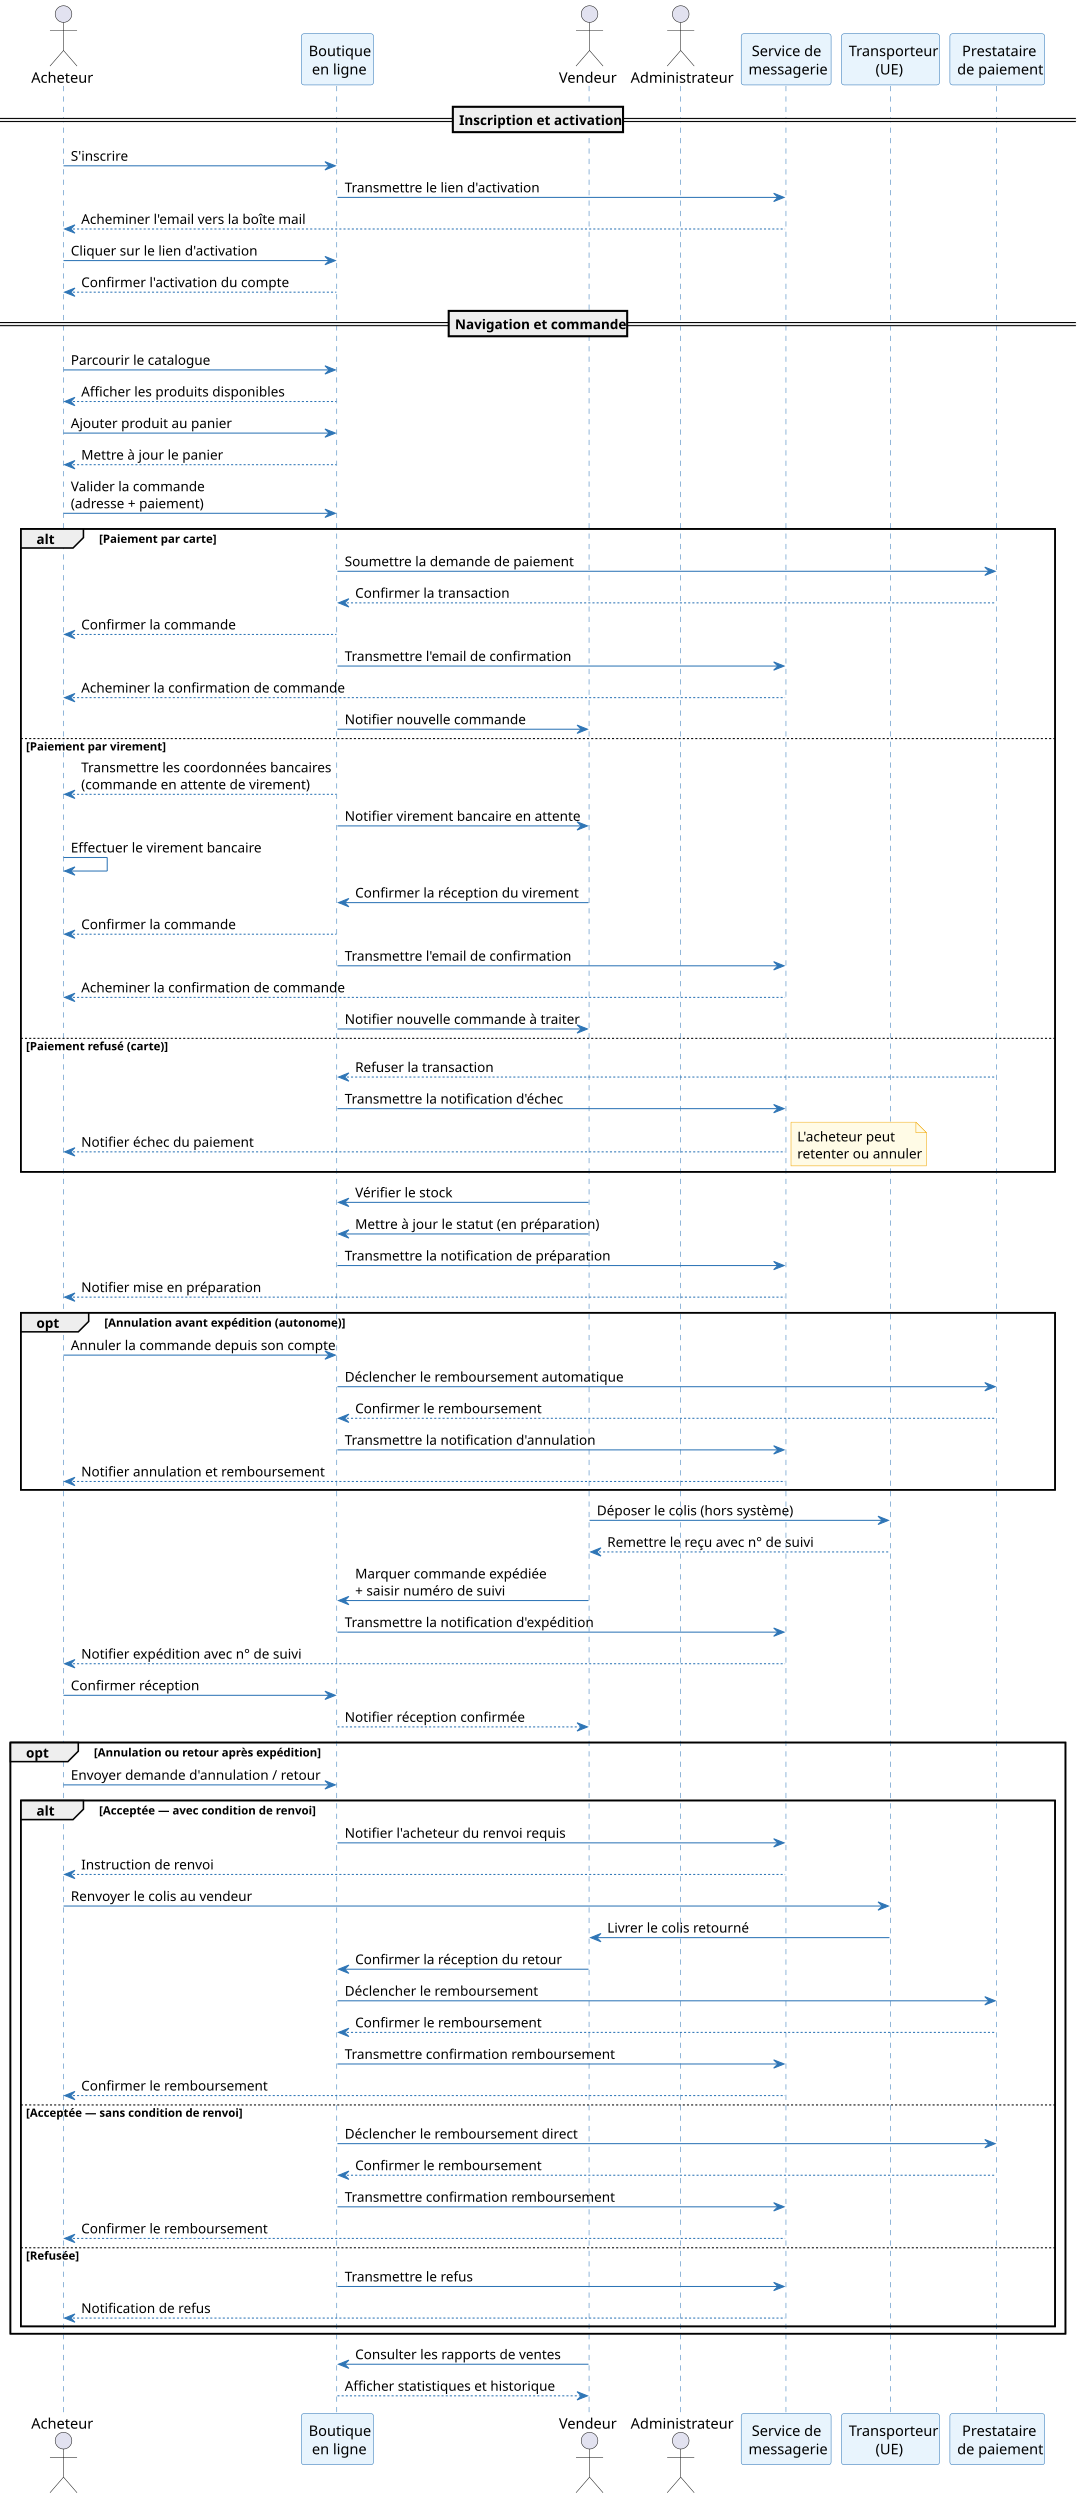
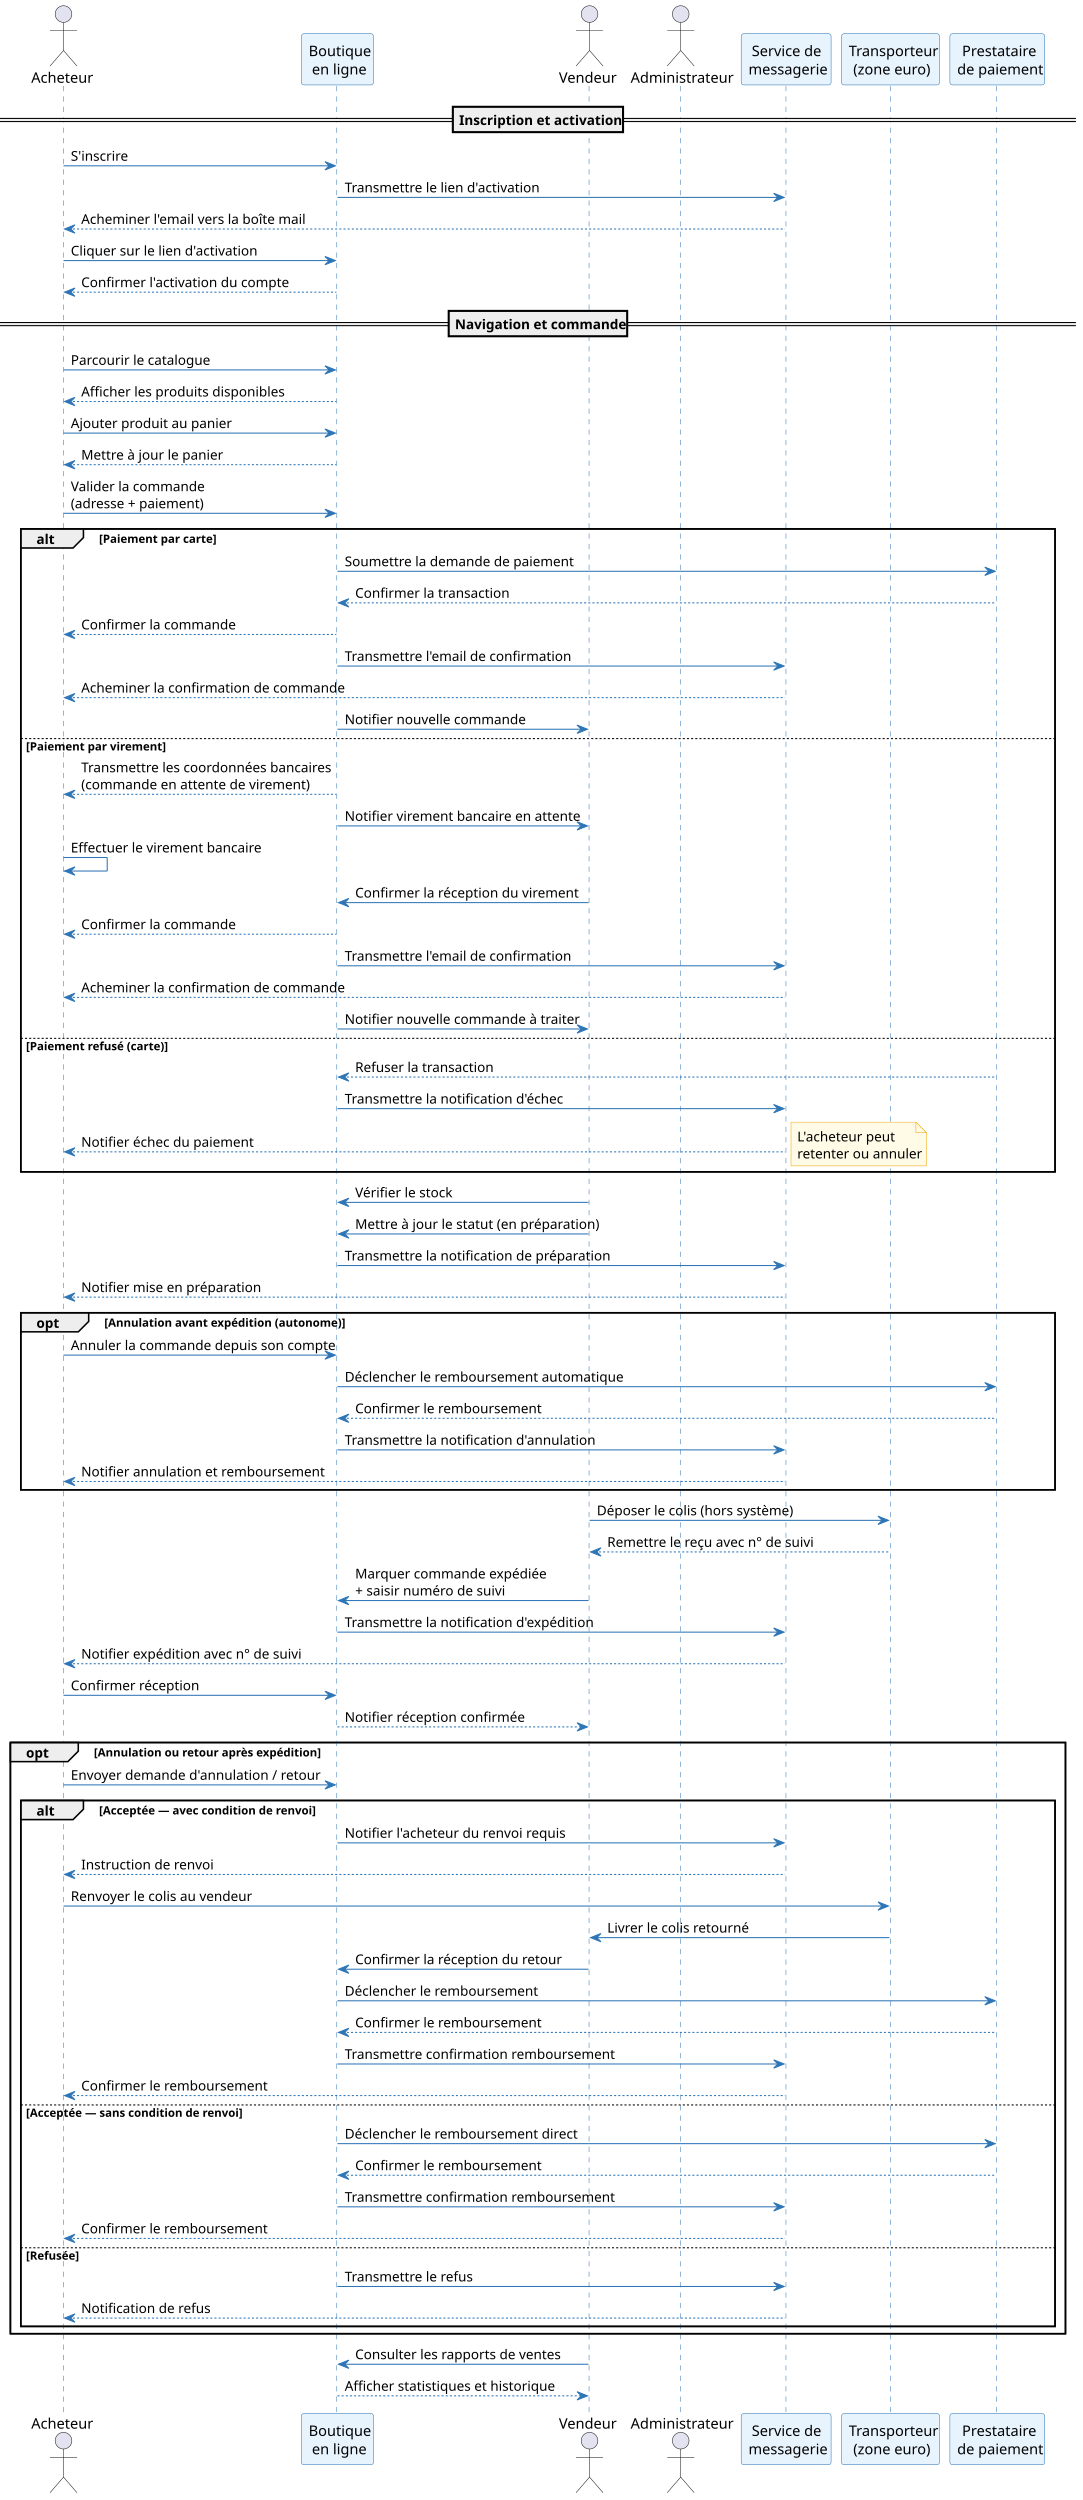
<svg xmlns="http://www.w3.org/2000/svg" contentStyleType="text/css" data-diagram-type="SEQUENCE" height="2402px" preserveAspectRatio="none" style="width:1040px;height:2402px;background:#FFFFFF;" version="1.1" viewBox="0 0 1040 2402" width="1040px" zoomAndPan="magnify">
  <defs />
  <g>
    <rect fill="none" height="617.703" style="stroke:#000000;stroke-width:1.5;" width="993.714" x="20" y="508.18" />
    <rect fill="none" height="170.109" style="stroke:#000000;stroke-width:1.5;" width="993.714" x="20" y="1261.289" />
    <rect fill="none" height="568" style="stroke:#000000;stroke-width:1.5;" width="1013.714" x="10" y="1674.211" />
    <rect fill="none" height="505.297" style="stroke:#000000;stroke-width:1.5;" width="993.714" x="20" y="1729.914" />
    <g class="participant-lifeline" data-entity-uid="part1" data-qualified-name="Buyer" id="part1-lifeline">
      <g>
        <rect fill="#000000" fill-opacity="0" height="2237.305" width="8" x="57.017" y="82.609" />
        <line style="stroke:#2E75B6;stroke-width:0.5;stroke-dasharray:5,5;" x1="61" x2="61" y1="82.609" y2="2319.914" />
      </g>
    </g>
    <g class="participant-lifeline" data-entity-uid="part2" data-qualified-name="Shop" id="part2-lifeline">
      <g>
        <rect fill="#000000" fill-opacity="0" height="2237.305" width="8" x="320.209" y="82.609" />
        <line style="stroke:#2E75B6;stroke-width:0.5;stroke-dasharray:5,5;" x1="323.575" x2="323.575" y1="82.609" y2="2319.914" />
      </g>
    </g>
    <g class="participant-lifeline" data-entity-uid="part3" data-qualified-name="Vendor" id="part3-lifeline">
      <g>
        <rect fill="#000000" fill-opacity="0" height="2237.305" width="8" x="562.429" y="82.609" />
        <line style="stroke:#2E75B6;stroke-width:0.5;stroke-dasharray:5,5;" x1="565.964" x2="565.964" y1="82.609" y2="2319.914" />
      </g>
    </g>
    <g class="participant-lifeline" data-entity-uid="part4" data-qualified-name="Admin" id="part4-lifeline">
      <g>
        <rect fill="#000000" fill-opacity="0" height="2237.305" width="8" x="650.022" y="82.609" />
        <line style="stroke:#2E75B6;stroke-width:0.5;stroke-dasharray:5,5;" x1="653.894" x2="653.894" y1="82.609" y2="2319.914" />
      </g>
    </g>
    <g class="participant-lifeline" data-entity-uid="part5" data-qualified-name="Mail" id="part5-lifeline">
      <g>
        <rect fill="#000000" fill-opacity="0" height="2237.305" width="8" x="751.332" y="82.609" />
        <line style="stroke:#2E75B6;stroke-width:0.5;stroke-dasharray:5,5;" x1="755.149" x2="755.149" y1="82.609" y2="2319.914" />
      </g>
    </g>
    <g class="participant-lifeline" data-entity-uid="part6" data-qualified-name="Carrier" id="part6-lifeline">
      <g>
        <rect fill="#000000" fill-opacity="0" height="2237.305" width="8" x="851.587" y="82.609" />
        <line style="stroke:#2E75B6;stroke-width:0.5;stroke-dasharray:5,5;" x1="855.515" x2="855.515" y1="82.609" y2="2319.914" />
      </g>
    </g>
    <g class="participant-lifeline" data-entity-uid="part7" data-qualified-name="Payment" id="part7-lifeline">
      <g>
        <rect fill="#000000" fill-opacity="0" height="2237.305" width="8" x="954.187" y="82.609" />
        <line style="stroke:#2E75B6;stroke-width:0.5;stroke-dasharray:5,5;" x1="957.659" x2="957.659" y1="82.609" y2="2319.914" />
      </g>
    </g>
    <g class="participant participant-head" data-entity-uid="part1" data-qualified-name="Buyer" id="part1-head">
      <text fill="#000000" font-family="sans-serif" font-size="14" lengthAdjust="spacing" textLength="56.034" x="30" y="79.533">Acheteur</text>
      <ellipse cx="61.017" cy="13.5" fill="#E2E2F0" rx="8" ry="8" style="stroke:#181818;stroke-width:0.5;" />
      <path d="M61.017,21.5 L61.017,48.5 M48.017,29.5 L74.017,29.5 M61.017,48.5 L48.017,63.5 M61.017,48.5 L74.017,63.5" fill="none" style="stroke:#181818;stroke-width:0.5;" />
    </g>
    <g class="participant participant-tail" data-entity-uid="part1" data-qualified-name="Buyer" id="part1-tail">
      <text fill="#000000" font-family="sans-serif" font-size="14" lengthAdjust="spacing" textLength="56.034" x="30" y="2333.447">Acheteur</text>
      <ellipse cx="61.017" cy="2345.023" fill="#E2E2F0" rx="8" ry="8" style="stroke:#181818;stroke-width:0.5;" />
      <path d="M61.017,2353.023 L61.017,2380.023 M48.017,2361.023 L74.017,2361.023 M61.017,2380.023 L48.017,2395.023 M61.017,2380.023 L74.017,2395.023" fill="none" style="stroke:#181818;stroke-width:0.5;" />
    </g>
    <g class="participant participant-head" data-entity-uid="part2" data-qualified-name="Shop" id="part2-head">
      <rect fill="#E8F4FD" height="49.219" rx="2.5" ry="2.5" style="stroke:#2E75B6;stroke-width:0.5;" width="69.269" x="289.575" y="32.391" />
      <text fill="#000000" font-family="sans-serif" font-size="14" lengthAdjust="spacing" textLength="55.269" x="296.575" y="53.924">Boutique</text>
      <text fill="#000000" font-family="sans-serif" font-size="14" lengthAdjust="spacing" textLength="49.041" x="299.689" y="71.533">en ligne</text>
    </g>
    <g class="participant participant-tail" data-entity-uid="part2" data-qualified-name="Shop" id="part2-tail">
      <rect fill="#E8F4FD" height="49.219" rx="2.5" ry="2.5" style="stroke:#2E75B6;stroke-width:0.5;" width="69.269" x="289.575" y="2318.914" />
      <text fill="#000000" font-family="sans-serif" font-size="14" lengthAdjust="spacing" textLength="55.269" x="296.575" y="2340.447">Boutique</text>
      <text fill="#000000" font-family="sans-serif" font-size="14" lengthAdjust="spacing" textLength="49.041" x="299.689" y="2358.057">en ligne</text>
    </g>
    <g class="participant participant-head" data-entity-uid="part3" data-qualified-name="Vendor" id="part3-head">
      <text fill="#000000" font-family="sans-serif" font-size="14" lengthAdjust="spacing" textLength="52.931" x="536.964" y="79.533">Vendeur</text>
      <ellipse cx="566.429" cy="13.5" fill="#E2E2F0" rx="8" ry="8" style="stroke:#181818;stroke-width:0.5;" />
      <path d="M566.429,21.5 L566.429,48.5 M553.429,29.5 L579.429,29.5 M566.429,48.5 L553.429,63.5 M566.429,48.5 L579.429,63.5" fill="none" style="stroke:#181818;stroke-width:0.5;" />
    </g>
    <g class="participant participant-tail" data-entity-uid="part3" data-qualified-name="Vendor" id="part3-tail">
      <text fill="#000000" font-family="sans-serif" font-size="14" lengthAdjust="spacing" textLength="52.931" x="536.964" y="2333.447">Vendeur</text>
      <ellipse cx="566.429" cy="2345.023" fill="#E2E2F0" rx="8" ry="8" style="stroke:#181818;stroke-width:0.5;" />
      <path d="M566.429,2353.023 L566.429,2380.023 M553.429,2361.023 L579.429,2361.023 M566.429,2380.023 L553.429,2395.023 M566.429,2380.023 L579.429,2395.023" fill="none" style="stroke:#181818;stroke-width:0.5;" />
    </g>
    <g class="participant participant-head" data-entity-uid="part4" data-qualified-name="Admin" id="part4-head">
      <text fill="#000000" font-family="sans-serif" font-size="14" lengthAdjust="spacing" textLength="90.255" x="605.894" y="79.533">Administrateur</text>
      <ellipse cx="654.022" cy="13.5" fill="#E2E2F0" rx="8" ry="8" style="stroke:#181818;stroke-width:0.5;" />
      <path d="M654.022,21.5 L654.022,48.5 M641.022,29.5 L667.022,29.5 M654.022,48.5 L641.022,63.5 M654.022,48.5 L667.022,63.5" fill="none" style="stroke:#181818;stroke-width:0.5;" />
    </g>
    <g class="participant participant-tail" data-entity-uid="part4" data-qualified-name="Admin" id="part4-tail">
      <text fill="#000000" font-family="sans-serif" font-size="14" lengthAdjust="spacing" textLength="90.255" x="605.894" y="2333.447">Administrateur</text>
      <ellipse cx="654.022" cy="2345.023" fill="#E2E2F0" rx="8" ry="8" style="stroke:#181818;stroke-width:0.5;" />
      <path d="M654.022,2353.023 L654.022,2380.023 M641.022,2361.023 L667.022,2361.023 M654.022,2380.023 L641.022,2395.023 M654.022,2380.023 L667.022,2395.023" fill="none" style="stroke:#181818;stroke-width:0.5;" />
    </g>
    <g class="participant participant-head" data-entity-uid="part5" data-qualified-name="Mail" id="part5-head">
      <rect fill="#E8F4FD" height="49.219" rx="2.5" ry="2.5" style="stroke:#2E75B6;stroke-width:0.5;" width="86.365" x="712.149" y="32.391" />
      <text fill="#000000" font-family="sans-serif" font-size="14" lengthAdjust="spacing" textLength="66.144" x="722.26" y="53.924">Service de</text>
      <text fill="#000000" font-family="sans-serif" font-size="14" lengthAdjust="spacing" textLength="72.365" x="719.149" y="71.533">messagerie</text>
    </g>
    <g class="participant participant-tail" data-entity-uid="part5" data-qualified-name="Mail" id="part5-tail">
      <rect fill="#E8F4FD" height="49.219" rx="2.5" ry="2.5" style="stroke:#2E75B6;stroke-width:0.5;" width="86.365" x="712.149" y="2318.914" />
      <text fill="#000000" font-family="sans-serif" font-size="14" lengthAdjust="spacing" textLength="66.144" x="722.26" y="2340.447">Service de</text>
      <text fill="#000000" font-family="sans-serif" font-size="14" lengthAdjust="spacing" textLength="72.365" x="719.149" y="2358.057">messagerie</text>
    </g>
    <g class="participant participant-head" data-entity-uid="part6" data-qualified-name="Carrier" id="part6-head">
      <rect fill="#E8F4FD" height="49.219" rx="2.5" ry="2.5" style="stroke:#2E75B6;stroke-width:0.5;" width="94.144" x="808.515" y="32.391" />
      <text fill="#000000" font-family="sans-serif" font-size="14" lengthAdjust="spacing" textLength="80.144" x="815.515" y="53.924">Transporteur</text>
-       <text fill="#000000" font-family="sans-serif" font-size="14" lengthAdjust="spacing" textLength="28.773" x="841.201" y="71.533">(UE)</text>
+       <text fill="#000000" font-family="sans-serif" font-size="14" lengthAdjust="spacing" textLength="71.593" x="819.79" y="71.533">(zone euro)</text>
    </g>
    <g class="participant participant-tail" data-entity-uid="part6" data-qualified-name="Carrier" id="part6-tail">
      <rect fill="#E8F4FD" height="49.219" rx="2.5" ry="2.5" style="stroke:#2E75B6;stroke-width:0.5;" width="94.144" x="808.515" y="2318.914" />
      <text fill="#000000" font-family="sans-serif" font-size="14" lengthAdjust="spacing" textLength="80.144" x="815.515" y="2340.447">Transporteur</text>
-       <text fill="#000000" font-family="sans-serif" font-size="14" lengthAdjust="spacing" textLength="28.773" x="841.201" y="2358.057">(UE)</text>
+       <text fill="#000000" font-family="sans-serif" font-size="14" lengthAdjust="spacing" textLength="71.593" x="819.79" y="2358.057">(zone euro)</text>
    </g>
    <g class="participant participant-head" data-entity-uid="part7" data-qualified-name="Payment" id="part7-head">
      <rect fill="#E8F4FD" height="49.219" rx="2.5" ry="2.5" style="stroke:#2E75B6;stroke-width:0.5;" width="91.055" x="912.659" y="32.391" />
      <text fill="#000000" font-family="sans-serif" font-size="14" lengthAdjust="spacing" textLength="67.696" x="924.338" y="53.924">Prestataire</text>
      <text fill="#000000" font-family="sans-serif" font-size="14" lengthAdjust="spacing" textLength="77.055" x="919.659" y="71.533">de paiement</text>
    </g>
    <g class="participant participant-tail" data-entity-uid="part7" data-qualified-name="Payment" id="part7-tail">
      <rect fill="#E8F4FD" height="49.219" rx="2.5" ry="2.5" style="stroke:#2E75B6;stroke-width:0.5;" width="91.055" x="912.659" y="2318.914" />
      <text fill="#000000" font-family="sans-serif" font-size="14" lengthAdjust="spacing" textLength="67.696" x="924.338" y="2340.447">Prestataire</text>
      <text fill="#000000" font-family="sans-serif" font-size="14" lengthAdjust="spacing" textLength="77.055" x="919.659" y="2358.057">de paiement</text>
    </g>
    <rect fill="#EEEEEE" height="3" style="stroke:#EEEEEE;stroke-width:1;" width="1033.714" x="0" y="113.785" />
    <line style="stroke:#000000;stroke-width:1;" x1="0" x2="1033.714" y1="113.785" y2="113.785" />
    <line style="stroke:#000000;stroke-width:1;" x1="0" x2="1033.714" y1="116.785" y2="116.785" />
    <rect fill="#EEEEEE" height="24.352" style="stroke:#000000;stroke-width:2;" width="163.525" x="435.094" y="102.609" />
    <text fill="#000000" font-family="sans-serif" font-size="13" font-weight="bold" lengthAdjust="spacing" textLength="145.914" x="441.094" y="120.105">Inscription et activation</text>
    <g class="message" data-entity-1="part1" data-entity-2="part2" id="msg1">
      <polygon fill="#2E75B6" points="312.209,155.312,322.209,159.312,312.209,163.312,316.209,159.312" style="stroke:#2E75B6;stroke-width:1;" />
      <line style="stroke:#2E75B6;stroke-width:1;" x1="61.017" x2="318.209" y1="159.312" y2="159.312" />
      <text fill="#000000" font-family="sans-serif" font-size="13" lengthAdjust="spacing" textLength="53.047" x="68.017" y="154.456">S'inscrire</text>
    </g>
    <g class="message" data-entity-1="part2" data-entity-2="part5" id="msg2">
      <polygon fill="#2E75B6" points="743.332,185.664,753.332,189.664,743.332,193.664,747.332,189.664" style="stroke:#2E75B6;stroke-width:1;" />
      <line style="stroke:#2E75B6;stroke-width:1;" x1="324.209" x2="749.332" y1="189.664" y2="189.664" />
      <text fill="#000000" font-family="sans-serif" font-size="13" lengthAdjust="spacing" textLength="175.894" x="331.209" y="184.808">Transmettre le lien d'activation</text>
    </g>
    <g class="message" data-entity-1="part5" data-entity-2="part1" id="msg3">
      <polygon fill="#2E75B6" points="72.017,216.016,62.017,220.016,72.017,224.016,68.017,220.016" style="stroke:#2E75B6;stroke-width:1;" />
      <line style="stroke:#2E75B6;stroke-width:1;stroke-dasharray:2,2;" x1="66.017" x2="754.332" y1="220.016" y2="220.016" />
      <text fill="#000000" font-family="sans-serif" font-size="13" lengthAdjust="spacing" textLength="204.058" x="78.017" y="215.159">Acheminer l'email vers la boîte mail</text>
    </g>
    <g class="message" data-entity-1="part1" data-entity-2="part2" id="msg4">
      <polygon fill="#2E75B6" points="312.209,246.367,322.209,250.367,312.209,254.367,316.209,250.367" style="stroke:#2E75B6;stroke-width:1;" />
      <line style="stroke:#2E75B6;stroke-width:1;" x1="61.017" x2="318.209" y1="250.367" y2="250.367" />
      <text fill="#000000" font-family="sans-serif" font-size="13" lengthAdjust="spacing" textLength="168.676" x="68.017" y="245.511">Cliquer sur le lien d'activation</text>
    </g>
    <g class="message" data-entity-1="part2" data-entity-2="part1" id="msg5">
      <polygon fill="#2E75B6" points="72.017,276.719,62.017,280.719,72.017,284.719,68.017,280.719" style="stroke:#2E75B6;stroke-width:1;" />
      <line style="stroke:#2E75B6;stroke-width:1;stroke-dasharray:2,2;" x1="66.017" x2="323.209" y1="280.719" y2="280.719" />
      <text fill="#000000" font-family="sans-serif" font-size="13" lengthAdjust="spacing" textLength="185.282" x="78.017" y="275.862">Confirmer l'activation du compte</text>
    </g>
    <rect fill="#EEEEEE" height="3" style="stroke:#EEEEEE;stroke-width:1;" width="1033.714" x="0" y="309.894" />
    <line style="stroke:#000000;stroke-width:1;" x1="0" x2="1033.714" y1="309.894" y2="309.894" />
    <line style="stroke:#000000;stroke-width:1;" x1="0" x2="1033.714" y1="312.894" y2="312.894" />
    <rect fill="#EEEEEE" height="24.352" style="stroke:#000000;stroke-width:2;" width="171.479" x="431.117" y="298.719" />
    <text fill="#000000" font-family="sans-serif" font-size="13" font-weight="bold" lengthAdjust="spacing" textLength="153.867" x="437.117" y="316.214">Navigation et commande</text>
    <g class="message" data-entity-1="part1" data-entity-2="part2" id="msg6">
      <polygon fill="#2E75B6" points="312.209,351.422,322.209,355.422,312.209,359.422,316.209,355.422" style="stroke:#2E75B6;stroke-width:1;" />
      <line style="stroke:#2E75B6;stroke-width:1;" x1="61.017" x2="318.209" y1="355.422" y2="355.422" />
      <text fill="#000000" font-family="sans-serif" font-size="13" lengthAdjust="spacing" textLength="126.458" x="68.017" y="350.565">Parcourir le catalogue</text>
    </g>
    <g class="message" data-entity-1="part2" data-entity-2="part1" id="msg7">
      <polygon fill="#2E75B6" points="72.017,381.773,62.017,385.773,72.017,389.773,68.017,385.773" style="stroke:#2E75B6;stroke-width:1;" />
      <line style="stroke:#2E75B6;stroke-width:1;stroke-dasharray:2,2;" x1="66.017" x2="323.209" y1="385.773" y2="385.773" />
      <text fill="#000000" font-family="sans-serif" font-size="13" lengthAdjust="spacing" textLength="182.819" x="78.017" y="380.917">Afficher les produits disponibles</text>
    </g>
    <g class="message" data-entity-1="part1" data-entity-2="part2" id="msg8">
      <polygon fill="#2E75B6" points="312.209,412.125,322.209,416.125,312.209,420.125,316.209,416.125" style="stroke:#2E75B6;stroke-width:1;" />
      <line style="stroke:#2E75B6;stroke-width:1;" x1="61.017" x2="318.209" y1="416.125" y2="416.125" />
      <text fill="#000000" font-family="sans-serif" font-size="13" lengthAdjust="spacing" textLength="142.372" x="68.017" y="411.269">Ajouter produit au panier</text>
    </g>
    <g class="message" data-entity-1="part2" data-entity-2="part1" id="msg9">
      <polygon fill="#2E75B6" points="72.017,442.477,62.017,446.477,72.017,450.477,68.017,446.477" style="stroke:#2E75B6;stroke-width:1;" />
      <line style="stroke:#2E75B6;stroke-width:1;stroke-dasharray:2,2;" x1="66.017" x2="323.209" y1="446.477" y2="446.477" />
      <text fill="#000000" font-family="sans-serif" font-size="13" lengthAdjust="spacing" textLength="126.452" x="78.017" y="441.62">Mettre à jour le panier</text>
    </g>
    <g class="message" data-entity-1="part1" data-entity-2="part2" id="msg10">
      <polygon fill="#2E75B6" points="312.209,489.18,322.209,493.18,312.209,497.18,316.209,493.18" style="stroke:#2E75B6;stroke-width:1;" />
      <line style="stroke:#2E75B6;stroke-width:1;" x1="61.017" x2="318.209" y1="493.18" y2="493.18" />
      <text fill="#000000" font-family="sans-serif" font-size="13" lengthAdjust="spacing" textLength="122.116" x="68.017" y="471.972">Valider la commande</text>
      <text fill="#000000" font-family="sans-serif" font-size="13" lengthAdjust="spacing" textLength="123.202" x="68.017" y="488.323">(adresse + paiement)</text>
    </g>
    <path d="M20,508.18 L80.171,508.18 L80.171,516.531 L70.171,526.531 L20,526.531 L20,508.18" fill="#EEEEEE" style="stroke:#000000;stroke-width:1.5;" />
    <rect fill="none" height="617.703" style="stroke:#000000;stroke-width:1.5;" width="993.714" x="20" y="508.18" />
    <text fill="#000000" font-family="sans-serif" font-size="13" font-weight="bold" lengthAdjust="spacing" textLength="15.171" x="35" y="522.675">alt</text>
    <text fill="#000000" font-family="sans-serif" font-size="11" font-weight="bold" lengthAdjust="spacing" textLength="105.762" x="95.171" y="521.599">[Paiement par carte]</text>
    <g class="message" data-entity-1="part2" data-entity-2="part7" id="msg11">
      <polygon fill="#2E75B6" points="946.187,544.883,956.187,548.883,946.187,552.883,950.187,548.883" style="stroke:#2E75B6;stroke-width:1;" />
      <line style="stroke:#2E75B6;stroke-width:1;" x1="324.209" x2="952.187" y1="548.883" y2="548.883" />
      <text fill="#000000" font-family="sans-serif" font-size="13" lengthAdjust="spacing" textLength="206.686" x="331.209" y="544.026">Soumettre la demande de paiement</text>
    </g>
    <g class="message" data-entity-1="part7" data-entity-2="part2" id="msg12">
      <polygon fill="#2E75B6" points="335.209,575.234,325.209,579.234,335.209,583.234,331.209,579.234" style="stroke:#2E75B6;stroke-width:1;" />
      <line style="stroke:#2E75B6;stroke-width:1;stroke-dasharray:2,2;" x1="329.209" x2="957.187" y1="579.234" y2="579.234" />
      <text fill="#000000" font-family="sans-serif" font-size="13" lengthAdjust="spacing" textLength="137.998" x="341.209" y="574.378">Confirmer la transaction</text>
    </g>
    <g class="message" data-entity-1="part2" data-entity-2="part1" id="msg13">
      <polygon fill="#2E75B6" points="72.017,605.586,62.017,609.586,72.017,613.586,68.017,609.586" style="stroke:#2E75B6;stroke-width:1;" />
      <line style="stroke:#2E75B6;stroke-width:1;stroke-dasharray:2,2;" x1="66.017" x2="323.209" y1="609.586" y2="609.586" />
      <text fill="#000000" font-family="sans-serif" font-size="13" lengthAdjust="spacing" textLength="138.715" x="78.017" y="604.73">Confirmer la commande</text>
    </g>
    <g class="message" data-entity-1="part2" data-entity-2="part5" id="msg14">
      <polygon fill="#2E75B6" points="743.332,635.938,753.332,639.938,743.332,643.938,747.332,639.938" style="stroke:#2E75B6;stroke-width:1;" />
      <line style="stroke:#2E75B6;stroke-width:1;" x1="324.209" x2="749.332" y1="639.938" y2="639.938" />
      <text fill="#000000" font-family="sans-serif" font-size="13" lengthAdjust="spacing" textLength="202.611" x="331.209" y="635.081">Transmettre l'email de confirmation</text>
    </g>
    <g class="message" data-entity-1="part5" data-entity-2="part1" id="msg15">
      <polygon fill="#2E75B6" points="72.017,666.289,62.017,670.289,72.017,674.289,68.017,670.289" style="stroke:#2E75B6;stroke-width:1;" />
      <line style="stroke:#2E75B6;stroke-width:1;stroke-dasharray:2,2;" x1="66.017" x2="754.332" y1="670.289" y2="670.289" />
      <text fill="#000000" font-family="sans-serif" font-size="13" lengthAdjust="spacing" textLength="236.279" x="78.017" y="665.433">Acheminer la confirmation de commande</text>
    </g>
    <g class="message" data-entity-1="part2" data-entity-2="part3" id="msg16">
      <polygon fill="#2E75B6" points="554.429,696.641,564.429,700.641,554.429,704.641,558.429,700.641" style="stroke:#2E75B6;stroke-width:1;" />
      <line style="stroke:#2E75B6;stroke-width:1;" x1="324.209" x2="560.429" y1="700.641" y2="700.641" />
      <text fill="#000000" font-family="sans-serif" font-size="13" lengthAdjust="spacing" textLength="161.135" x="331.209" y="695.784">Notifier nouvelle commande</text>
    </g>
    <line style="stroke:#000000;stroke-width:1;stroke-dasharray:2,2;" x1="20" x2="1013.714" y1="709.641" y2="709.641" />
    <text fill="#000000" font-family="sans-serif" font-size="11" font-weight="bold" lengthAdjust="spacing" textLength="125.318" x="25" y="721.06">[Paiement par virement]</text>
    <g class="message" data-entity-1="part2" data-entity-2="part1" id="msg17">
      <polygon fill="#2E75B6" points="72.017,759.18,62.017,763.18,72.017,767.18,68.017,763.18" style="stroke:#2E75B6;stroke-width:1;" />
      <line style="stroke:#2E75B6;stroke-width:1;stroke-dasharray:2,2;" x1="66.017" x2="323.209" y1="763.18" y2="763.18" />
      <text fill="#000000" font-family="sans-serif" font-size="13" lengthAdjust="spacing" textLength="229.061" x="78.017" y="741.972">Transmettre les coordonnées bancaires</text>
      <text fill="#000000" font-family="sans-serif" font-size="13" lengthAdjust="spacing" textLength="205.937" x="78.017" y="758.323">(commande en attente de virement)</text>
    </g>
    <g class="message" data-entity-1="part2" data-entity-2="part3" id="msg18">
      <polygon fill="#2E75B6" points="554.429,789.531,564.429,793.531,554.429,797.531,558.429,793.531" style="stroke:#2E75B6;stroke-width:1;" />
      <line style="stroke:#2E75B6;stroke-width:1;" x1="324.209" x2="560.429" y1="793.531" y2="793.531" />
      <text fill="#000000" font-family="sans-serif" font-size="13" lengthAdjust="spacing" textLength="209.555" x="331.209" y="788.675">Notifier virement bancaire en attente</text>
    </g>
    <g class="message" data-entity-1="part1" data-entity-2="part1" id="msg19">
      <line style="stroke:#2E75B6;stroke-width:1;" x1="61.017" x2="103.017" y1="823.883" y2="823.883" />
      <line style="stroke:#2E75B6;stroke-width:1;" x1="103.017" x2="103.017" y1="823.883" y2="836.883" />
      <line style="stroke:#2E75B6;stroke-width:1;" x1="62.017" x2="103.017" y1="836.883" y2="836.883" />
      <polygon fill="#2E75B6" points="72.017,832.883,62.017,836.883,72.017,840.883,68.017,836.883" style="stroke:#2E75B6;stroke-width:1;" />
      <text fill="#000000" font-family="sans-serif" font-size="13" lengthAdjust="spacing" textLength="172.694" x="68.017" y="819.026">Effectuer le virement bancaire</text>
    </g>
    <g class="message" data-entity-1="part3" data-entity-2="part2" id="msg20">
      <polygon fill="#2E75B6" points="335.209,863.234,325.209,867.234,335.209,871.234,331.209,867.234" style="stroke:#2E75B6;stroke-width:1;" />
      <line style="stroke:#2E75B6;stroke-width:1;" x1="329.209" x2="565.429" y1="867.234" y2="867.234" />
      <text fill="#000000" font-family="sans-serif" font-size="13" lengthAdjust="spacing" textLength="199.418" x="341.209" y="862.378">Confirmer la réception du virement</text>
    </g>
    <g class="message" data-entity-1="part2" data-entity-2="part1" id="msg21">
      <polygon fill="#2E75B6" points="72.017,893.586,62.017,897.586,72.017,901.586,68.017,897.586" style="stroke:#2E75B6;stroke-width:1;" />
      <line style="stroke:#2E75B6;stroke-width:1;stroke-dasharray:2,2;" x1="66.017" x2="323.209" y1="897.586" y2="897.586" />
      <text fill="#000000" font-family="sans-serif" font-size="13" lengthAdjust="spacing" textLength="138.715" x="78.017" y="892.73">Confirmer la commande</text>
    </g>
    <g class="message" data-entity-1="part2" data-entity-2="part5" id="msg22">
      <polygon fill="#2E75B6" points="743.332,923.938,753.332,927.938,743.332,931.938,747.332,927.938" style="stroke:#2E75B6;stroke-width:1;" />
      <line style="stroke:#2E75B6;stroke-width:1;" x1="324.209" x2="749.332" y1="927.938" y2="927.938" />
      <text fill="#000000" font-family="sans-serif" font-size="13" lengthAdjust="spacing" textLength="202.611" x="331.209" y="923.081">Transmettre l'email de confirmation</text>
    </g>
    <g class="message" data-entity-1="part5" data-entity-2="part1" id="msg23">
      <polygon fill="#2E75B6" points="72.017,954.289,62.017,958.289,72.017,962.289,68.017,958.289" style="stroke:#2E75B6;stroke-width:1;" />
      <line style="stroke:#2E75B6;stroke-width:1;stroke-dasharray:2,2;" x1="66.017" x2="754.332" y1="958.289" y2="958.289" />
      <text fill="#000000" font-family="sans-serif" font-size="13" lengthAdjust="spacing" textLength="236.279" x="78.017" y="953.433">Acheminer la confirmation de commande</text>
    </g>
    <g class="message" data-entity-1="part2" data-entity-2="part3" id="msg24">
      <polygon fill="#2E75B6" points="554.429,984.641,564.429,988.641,554.429,992.641,558.429,988.641" style="stroke:#2E75B6;stroke-width:1;" />
      <line style="stroke:#2E75B6;stroke-width:1;" x1="324.209" x2="560.429" y1="988.641" y2="988.641" />
      <text fill="#000000" font-family="sans-serif" font-size="13" lengthAdjust="spacing" textLength="208.819" x="331.209" y="983.784">Notifier nouvelle commande à traiter</text>
    </g>
    <line style="stroke:#000000;stroke-width:1;stroke-dasharray:2,2;" x1="20" x2="1013.714" y1="997.641" y2="997.641" />
    <text fill="#000000" font-family="sans-serif" font-size="11" font-weight="bold" lengthAdjust="spacing" textLength="128.987" x="25" y="1009.06">[Paiement refusé (carte)]</text>
    <g class="message" data-entity-1="part7" data-entity-2="part2" id="msg25">
      <polygon fill="#2E75B6" points="335.209,1030.828,325.209,1034.828,335.209,1038.828,331.209,1034.828" style="stroke:#2E75B6;stroke-width:1;" />
      <line style="stroke:#2E75B6;stroke-width:1;stroke-dasharray:2,2;" x1="329.209" x2="957.187" y1="1034.828" y2="1034.828" />
      <text fill="#000000" font-family="sans-serif" font-size="13" lengthAdjust="spacing" textLength="126.452" x="341.209" y="1029.972">Refuser la transaction</text>
    </g>
    <g class="message" data-entity-1="part2" data-entity-2="part5" id="msg26">
      <polygon fill="#2E75B6" points="743.332,1061.18,753.332,1065.18,743.332,1069.18,747.332,1065.18" style="stroke:#2E75B6;stroke-width:1;" />
      <line style="stroke:#2E75B6;stroke-width:1;" x1="324.209" x2="749.332" y1="1065.18" y2="1065.18" />
      <text fill="#000000" font-family="sans-serif" font-size="13" lengthAdjust="spacing" textLength="197.577" x="331.209" y="1060.323">Transmettre la notification d'échec</text>
    </g>
    <g class="message" data-entity-1="part5" data-entity-2="part1" id="msg27">
      <polygon fill="#2E75B6" points="72.017,1102.707,62.017,1106.707,72.017,1110.707,68.017,1106.707" style="stroke:#2E75B6;stroke-width:1;" />
      <line style="stroke:#2E75B6;stroke-width:1;stroke-dasharray:2,2;" x1="66.017" x2="754.332" y1="1106.707" y2="1106.707" />
      <text fill="#000000" font-family="sans-serif" font-size="13" lengthAdjust="spacing" textLength="154.642" x="78.017" y="1101.851">Notifier échec du paiement</text>
    </g>
    <path d="M760,1078.18 L760,1120.18 L890,1120.18 L890,1088.18 L880,1078.18 L760,1078.18" fill="#FFFBE6" style="stroke:#F0A500;stroke-width:0.5;" />
    <path d="M880,1078.18 L880,1088.18 L890,1088.18 L880,1078.18" fill="#FFFBE6" style="stroke:#F0A500;stroke-width:0.5;" />
    <text fill="#000000" font-family="sans-serif" font-size="13" lengthAdjust="spacing" textLength="89.216" x="766" y="1096.675">L'acheteur peut</text>
    <text fill="#000000" font-family="sans-serif" font-size="13" lengthAdjust="spacing" textLength="109.853" x="766" y="1113.026">retenter ou annuler</text>
    <g class="message" data-entity-1="part3" data-entity-2="part2" id="msg29">
      <polygon fill="#2E75B6" points="335.209,1151.234,325.209,1155.234,335.209,1159.234,331.209,1155.234" style="stroke:#2E75B6;stroke-width:1;" />
      <line style="stroke:#2E75B6;stroke-width:1;" x1="329.209" x2="565.429" y1="1155.234" y2="1155.234" />
      <text fill="#000000" font-family="sans-serif" font-size="13" lengthAdjust="spacing" textLength="88.861" x="341.209" y="1150.378">Vérifier le stock</text>
    </g>
    <g class="message" data-entity-1="part3" data-entity-2="part2" id="msg30">
      <polygon fill="#2E75B6" points="335.209,1181.586,325.209,1185.586,335.209,1189.586,331.209,1185.586" style="stroke:#2E75B6;stroke-width:1;" />
      <line style="stroke:#2E75B6;stroke-width:1;" x1="329.209" x2="565.429" y1="1185.586" y2="1185.586" />
      <text fill="#000000" font-family="sans-serif" font-size="13" lengthAdjust="spacing" textLength="218.22" x="341.209" y="1180.729">Mettre à jour le statut (en préparation)</text>
    </g>
    <g class="message" data-entity-1="part2" data-entity-2="part5" id="msg31">
      <polygon fill="#2E75B6" points="743.332,1211.938,753.332,1215.938,743.332,1219.938,747.332,1215.938" style="stroke:#2E75B6;stroke-width:1;" />
      <line style="stroke:#2E75B6;stroke-width:1;" x1="324.209" x2="749.332" y1="1215.938" y2="1215.938" />
      <text fill="#000000" font-family="sans-serif" font-size="13" lengthAdjust="spacing" textLength="237.015" x="331.209" y="1211.081">Transmettre la notification de préparation</text>
    </g>
    <g class="message" data-entity-1="part5" data-entity-2="part1" id="msg32">
      <polygon fill="#2E75B6" points="72.017,1242.289,62.017,1246.289,72.017,1250.289,68.017,1246.289" style="stroke:#2E75B6;stroke-width:1;" />
      <line style="stroke:#2E75B6;stroke-width:1;stroke-dasharray:2,2;" x1="66.017" x2="754.332" y1="1246.289" y2="1246.289" />
      <text fill="#000000" font-family="sans-serif" font-size="13" lengthAdjust="spacing" textLength="159.688" x="78.017" y="1241.433">Notifier mise en préparation</text>
    </g>
    <path d="M20,1261.289 L85.211,1261.289 L85.211,1269.641 L75.211,1279.641 L20,1279.641 L20,1261.289" fill="#EEEEEE" style="stroke:#000000;stroke-width:1.5;" />
    <rect fill="none" height="170.109" style="stroke:#000000;stroke-width:1.5;" width="993.714" x="20" y="1261.289" />
    <text fill="#000000" font-family="sans-serif" font-size="13" font-weight="bold" lengthAdjust="spacing" textLength="20.211" x="35" y="1275.784">opt</text>
    <text fill="#000000" font-family="sans-serif" font-size="11" font-weight="bold" lengthAdjust="spacing" textLength="217.551" x="100.211" y="1274.708">[Annulation avant expédition (autonome)]</text>
    <g class="message" data-entity-1="part1" data-entity-2="part2" id="msg33">
      <polygon fill="#2E75B6" points="312.209,1297.992,322.209,1301.992,312.209,1305.992,316.209,1301.992" style="stroke:#2E75B6;stroke-width:1;" />
      <line style="stroke:#2E75B6;stroke-width:1;" x1="61.017" x2="318.209" y1="1301.992" y2="1301.992" />
      <text fill="#000000" font-family="sans-serif" font-size="13" lengthAdjust="spacing" textLength="239.192" x="68.017" y="1297.136">Annuler la commande depuis son compte</text>
    </g>
    <g class="message" data-entity-1="part2" data-entity-2="part7" id="msg34">
      <polygon fill="#2E75B6" points="946.187,1328.344,956.187,1332.344,946.187,1336.344,950.187,1332.344" style="stroke:#2E75B6;stroke-width:1;" />
      <line style="stroke:#2E75B6;stroke-width:1;" x1="324.209" x2="952.187" y1="1332.344" y2="1332.344" />
      <text fill="#000000" font-family="sans-serif" font-size="13" lengthAdjust="spacing" textLength="249.298" x="331.209" y="1327.487">Déclencher le remboursement automatique</text>
    </g>
    <g class="message" data-entity-1="part7" data-entity-2="part2" id="msg35">
      <polygon fill="#2E75B6" points="335.209,1358.695,325.209,1362.695,335.209,1366.695,331.209,1362.695" style="stroke:#2E75B6;stroke-width:1;" />
      <line style="stroke:#2E75B6;stroke-width:1;stroke-dasharray:2,2;" x1="329.209" x2="957.187" y1="1362.695" y2="1362.695" />
      <text fill="#000000" font-family="sans-serif" font-size="13" lengthAdjust="spacing" textLength="165.445" x="341.209" y="1357.839">Confirmer le remboursement</text>
    </g>
    <g class="message" data-entity-1="part2" data-entity-2="part5" id="msg36">
      <polygon fill="#2E75B6" points="743.332,1389.047,753.332,1393.047,743.332,1397.047,747.332,1393.047" style="stroke:#2E75B6;stroke-width:1;" />
      <line style="stroke:#2E75B6;stroke-width:1;" x1="324.209" x2="749.332" y1="1393.047" y2="1393.047" />
      <text fill="#000000" font-family="sans-serif" font-size="13" lengthAdjust="spacing" textLength="222.885" x="331.209" y="1388.19">Transmettre la notification d'annulation</text>
    </g>
    <g class="message" data-entity-1="part5" data-entity-2="part1" id="msg37">
      <polygon fill="#2E75B6" points="72.017,1419.398,62.017,1423.398,72.017,1427.398,68.017,1423.398" style="stroke:#2E75B6;stroke-width:1;" />
      <line style="stroke:#2E75B6;stroke-width:1;stroke-dasharray:2,2;" x1="66.017" x2="754.332" y1="1423.398" y2="1423.398" />
      <text fill="#000000" font-family="sans-serif" font-size="13" lengthAdjust="spacing" textLength="213.891" x="78.017" y="1418.542">Notifier annulation et remboursement</text>
    </g>
    <g class="message" data-entity-1="part3" data-entity-2="part6" id="msg38">
      <polygon fill="#2E75B6" points="843.587,1456.75,853.587,1460.75,843.587,1464.75,847.587,1460.75" style="stroke:#2E75B6;stroke-width:1;" />
      <line style="stroke:#2E75B6;stroke-width:1;" x1="566.429" x2="849.587" y1="1460.75" y2="1460.75" />
      <text fill="#000000" font-family="sans-serif" font-size="13" lengthAdjust="spacing" textLength="182.057" x="573.429" y="1455.894">Déposer le colis (hors système)</text>
    </g>
    <g class="message" data-entity-1="part6" data-entity-2="part3" id="msg39">
      <polygon fill="#2E75B6" points="577.429,1487.102,567.429,1491.102,577.429,1495.102,573.429,1491.102" style="stroke:#2E75B6;stroke-width:1;" />
      <line style="stroke:#2E75B6;stroke-width:1;stroke-dasharray:2,2;" x1="571.429" x2="854.587" y1="1491.102" y2="1491.102" />
      <text fill="#000000" font-family="sans-serif" font-size="13" lengthAdjust="spacing" textLength="190.893" x="583.429" y="1486.245">Remettre le reçu avec n° de suivi</text>
    </g>
    <g class="message" data-entity-1="part3" data-entity-2="part2" id="msg40">
      <polygon fill="#2E75B6" points="335.209,1533.805,325.209,1537.805,335.209,1541.805,331.209,1537.805" style="stroke:#2E75B6;stroke-width:1;" />
      <line style="stroke:#2E75B6;stroke-width:1;" x1="329.209" x2="565.429" y1="1537.805" y2="1537.805" />
      <text fill="#000000" font-family="sans-serif" font-size="13" lengthAdjust="spacing" textLength="172.707" x="341.209" y="1516.597">Marquer commande expédiée</text>
      <text fill="#000000" font-family="sans-serif" font-size="13" lengthAdjust="spacing" textLength="136.919" x="341.209" y="1532.948">+ saisir numéro de suivi</text>
    </g>
    <g class="message" data-entity-1="part2" data-entity-2="part5" id="msg41">
      <polygon fill="#2E75B6" points="743.332,1564.156,753.332,1568.156,743.332,1572.156,747.332,1568.156" style="stroke:#2E75B6;stroke-width:1;" />
      <line style="stroke:#2E75B6;stroke-width:1;" x1="324.209" x2="749.332" y1="1568.156" y2="1568.156" />
      <text fill="#000000" font-family="sans-serif" font-size="13" lengthAdjust="spacing" textLength="222.155" x="331.209" y="1563.3">Transmettre la notification d'expédition</text>
    </g>
    <g class="message" data-entity-1="part5" data-entity-2="part1" id="msg42">
      <polygon fill="#2E75B6" points="72.017,1594.508,62.017,1598.508,72.017,1602.508,68.017,1598.508" style="stroke:#2E75B6;stroke-width:1;" />
      <line style="stroke:#2E75B6;stroke-width:1;stroke-dasharray:2,2;" x1="66.017" x2="754.332" y1="1598.508" y2="1598.508" />
      <text fill="#000000" font-family="sans-serif" font-size="13" lengthAdjust="spacing" textLength="198.859" x="78.017" y="1593.651">Notifier expédition avec n° de suivi</text>
    </g>
    <g class="message" data-entity-1="part1" data-entity-2="part2" id="msg43">
      <polygon fill="#2E75B6" points="312.209,1624.859,322.209,1628.859,312.209,1632.859,316.209,1628.859" style="stroke:#2E75B6;stroke-width:1;" />
      <line style="stroke:#2E75B6;stroke-width:1;" x1="61.017" x2="318.209" y1="1628.859" y2="1628.859" />
      <text fill="#000000" font-family="sans-serif" font-size="13" lengthAdjust="spacing" textLength="114.156" x="68.017" y="1624.003">Confirmer réception</text>
    </g>
    <g class="message" data-entity-1="part2" data-entity-2="part3" id="msg44">
      <polygon fill="#2E75B6" points="554.429,1655.211,564.429,1659.211,554.429,1663.211,558.429,1659.211" style="stroke:#2E75B6;stroke-width:1;" />
      <line style="stroke:#2E75B6;stroke-width:1;stroke-dasharray:2,2;" x1="324.209" x2="560.429" y1="1659.211" y2="1659.211" />
      <text fill="#000000" font-family="sans-serif" font-size="13" lengthAdjust="spacing" textLength="158.958" x="331.209" y="1654.354">Notifier réception confirmée</text>
    </g>
    <path d="M10,1674.211 L75.211,1674.211 L75.211,1682.562 L65.211,1692.562 L10,1692.562 L10,1674.211" fill="#EEEEEE" style="stroke:#000000;stroke-width:1.5;" />
    <rect fill="none" height="568" style="stroke:#000000;stroke-width:1.5;" width="1013.714" x="10" y="1674.211" />
    <text fill="#000000" font-family="sans-serif" font-size="13" font-weight="bold" lengthAdjust="spacing" textLength="20.211" x="25" y="1688.706">opt</text>
    <text fill="#000000" font-family="sans-serif" font-size="11" font-weight="bold" lengthAdjust="spacing" textLength="206.561" x="90.211" y="1687.63">[Annulation ou retour après expédition]</text>
    <g class="message" data-entity-1="part1" data-entity-2="part2" id="msg45">
      <polygon fill="#2E75B6" points="312.209,1710.914,322.209,1714.914,312.209,1718.914,316.209,1714.914" style="stroke:#2E75B6;stroke-width:1;" />
      <line style="stroke:#2E75B6;stroke-width:1;" x1="61.017" x2="318.209" y1="1714.914" y2="1714.914" />
      <text fill="#000000" font-family="sans-serif" font-size="13" lengthAdjust="spacing" textLength="223.628" x="68.017" y="1710.058">Envoyer demande d'annulation / retour</text>
    </g>
    <path d="M20,1729.914 L80.171,1729.914 L80.171,1738.266 L70.171,1748.266 L20,1748.266 L20,1729.914" fill="#EEEEEE" style="stroke:#000000;stroke-width:1.5;" />
    <rect fill="none" height="505.297" style="stroke:#000000;stroke-width:1.5;" width="993.714" x="20" y="1729.914" />
    <text fill="#000000" font-family="sans-serif" font-size="13" font-weight="bold" lengthAdjust="spacing" textLength="15.171" x="35" y="1744.409">alt</text>
    <text fill="#000000" font-family="sans-serif" font-size="11" font-weight="bold" lengthAdjust="spacing" textLength="202.673" x="95.171" y="1743.333">[Acceptée — avec condition de renvoi]</text>
    <g class="message" data-entity-1="part2" data-entity-2="part5" id="msg46">
      <polygon fill="#2E75B6" points="743.332,1766.617,753.332,1770.617,743.332,1774.617,747.332,1770.617" style="stroke:#2E75B6;stroke-width:1;" />
      <line style="stroke:#2E75B6;stroke-width:1;" x1="324.209" x2="749.332" y1="1770.617" y2="1770.617" />
      <text fill="#000000" font-family="sans-serif" font-size="13" lengthAdjust="spacing" textLength="196.86" x="331.209" y="1765.761">Notifier l'acheteur du renvoi requis</text>
    </g>
    <g class="message" data-entity-1="part5" data-entity-2="part1" id="msg47">
      <polygon fill="#2E75B6" points="72.017,1796.969,62.017,1800.969,72.017,1804.969,68.017,1800.969" style="stroke:#2E75B6;stroke-width:1;" />
      <line style="stroke:#2E75B6;stroke-width:1;stroke-dasharray:2,2;" x1="66.017" x2="754.332" y1="1800.969" y2="1800.969" />
      <text fill="#000000" font-family="sans-serif" font-size="13" lengthAdjust="spacing" textLength="117.064" x="78.017" y="1796.112">Instruction de renvoi</text>
    </g>
    <g class="message" data-entity-1="part1" data-entity-2="part6" id="msg48">
      <polygon fill="#2E75B6" points="843.587,1827.32,853.587,1831.32,843.587,1835.32,847.587,1831.32" style="stroke:#2E75B6;stroke-width:1;" />
      <line style="stroke:#2E75B6;stroke-width:1;" x1="61.017" x2="849.587" y1="1831.32" y2="1831.32" />
      <text fill="#000000" font-family="sans-serif" font-size="13" lengthAdjust="spacing" textLength="167.648" x="68.017" y="1826.464">Renvoyer le colis au vendeur</text>
    </g>
    <g class="message" data-entity-1="part6" data-entity-2="part3" id="msg49">
      <polygon fill="#2E75B6" points="577.429,1857.672,567.429,1861.672,577.429,1865.672,573.429,1861.672" style="stroke:#2E75B6;stroke-width:1;" />
      <line style="stroke:#2E75B6;stroke-width:1;" x1="571.429" x2="854.587" y1="1861.672" y2="1861.672" />
      <text fill="#000000" font-family="sans-serif" font-size="13" lengthAdjust="spacing" textLength="127.886" x="583.429" y="1856.815">Livrer le colis retourné</text>
    </g>
    <g class="message" data-entity-1="part3" data-entity-2="part2" id="msg50">
      <polygon fill="#2E75B6" points="335.209,1888.023,325.209,1892.023,335.209,1896.023,331.209,1892.023" style="stroke:#2E75B6;stroke-width:1;" />
      <line style="stroke:#2E75B6;stroke-width:1;" x1="329.209" x2="565.429" y1="1892.023" y2="1892.023" />
      <text fill="#000000" font-family="sans-serif" font-size="13" lengthAdjust="spacing" textLength="183.53" x="341.209" y="1887.167">Confirmer la réception du retour</text>
    </g>
    <g class="message" data-entity-1="part2" data-entity-2="part7" id="msg51">
      <polygon fill="#2E75B6" points="946.187,1918.375,956.187,1922.375,946.187,1926.375,950.187,1922.375" style="stroke:#2E75B6;stroke-width:1;" />
      <line style="stroke:#2E75B6;stroke-width:1;" x1="324.209" x2="952.187" y1="1922.375" y2="1922.375" />
      <text fill="#000000" font-family="sans-serif" font-size="13" lengthAdjust="spacing" textLength="174.135" x="331.209" y="1917.519">Déclencher le remboursement</text>
    </g>
    <g class="message" data-entity-1="part7" data-entity-2="part2" id="msg52">
      <polygon fill="#2E75B6" points="335.209,1948.727,325.209,1952.727,335.209,1956.727,331.209,1952.727" style="stroke:#2E75B6;stroke-width:1;" />
      <line style="stroke:#2E75B6;stroke-width:1;stroke-dasharray:2,2;" x1="329.209" x2="957.187" y1="1952.727" y2="1952.727" />
      <text fill="#000000" font-family="sans-serif" font-size="13" lengthAdjust="spacing" textLength="165.445" x="341.209" y="1947.87">Confirmer le remboursement</text>
    </g>
    <g class="message" data-entity-1="part2" data-entity-2="part5" id="msg53">
      <polygon fill="#2E75B6" points="743.332,1979.078,753.332,1983.078,743.332,1987.078,747.332,1983.078" style="stroke:#2E75B6;stroke-width:1;" />
      <line style="stroke:#2E75B6;stroke-width:1;" x1="324.209" x2="749.332" y1="1983.078" y2="1983.078" />
      <text fill="#000000" font-family="sans-serif" font-size="13" lengthAdjust="spacing" textLength="239.142" x="331.209" y="1978.222">Transmettre confirmation remboursement</text>
    </g>
    <g class="message" data-entity-1="part5" data-entity-2="part1" id="msg54">
      <polygon fill="#2E75B6" points="72.017,2009.43,62.017,2013.43,72.017,2017.43,68.017,2013.43" style="stroke:#2E75B6;stroke-width:1;" />
      <line style="stroke:#2E75B6;stroke-width:1;stroke-dasharray:2,2;" x1="66.017" x2="754.332" y1="2013.43" y2="2013.43" />
      <text fill="#000000" font-family="sans-serif" font-size="13" lengthAdjust="spacing" textLength="165.445" x="78.017" y="2008.573">Confirmer le remboursement</text>
    </g>
    <line style="stroke:#000000;stroke-width:1;stroke-dasharray:2,2;" x1="20" x2="1013.714" y1="2022.43" y2="2022.43" />
    <text fill="#000000" font-family="sans-serif" font-size="11" font-weight="bold" lengthAdjust="spacing" textLength="203.274" x="25" y="2033.849">[Acceptée — sans condition de renvoi]</text>
    <g class="message" data-entity-1="part2" data-entity-2="part7" id="msg55">
      <polygon fill="#2E75B6" points="946.187,2055.617,956.187,2059.617,946.187,2063.617,950.187,2059.617" style="stroke:#2E75B6;stroke-width:1;" />
      <line style="stroke:#2E75B6;stroke-width:1;" x1="324.209" x2="952.187" y1="2059.617" y2="2059.617" />
      <text fill="#000000" font-family="sans-serif" font-size="13" lengthAdjust="spacing" textLength="209.536" x="331.209" y="2054.761">Déclencher le remboursement direct</text>
    </g>
    <g class="message" data-entity-1="part7" data-entity-2="part2" id="msg56">
      <polygon fill="#2E75B6" points="335.209,2085.969,325.209,2089.969,335.209,2093.969,331.209,2089.969" style="stroke:#2E75B6;stroke-width:1;" />
      <line style="stroke:#2E75B6;stroke-width:1;stroke-dasharray:2,2;" x1="329.209" x2="957.187" y1="2089.969" y2="2089.969" />
      <text fill="#000000" font-family="sans-serif" font-size="13" lengthAdjust="spacing" textLength="165.445" x="341.209" y="2085.112">Confirmer le remboursement</text>
    </g>
    <g class="message" data-entity-1="part2" data-entity-2="part5" id="msg57">
      <polygon fill="#2E75B6" points="743.332,2116.32,753.332,2120.32,743.332,2124.32,747.332,2120.32" style="stroke:#2E75B6;stroke-width:1;" />
      <line style="stroke:#2E75B6;stroke-width:1;" x1="324.209" x2="749.332" y1="2120.32" y2="2120.32" />
      <text fill="#000000" font-family="sans-serif" font-size="13" lengthAdjust="spacing" textLength="239.142" x="331.209" y="2115.464">Transmettre confirmation remboursement</text>
    </g>
    <g class="message" data-entity-1="part5" data-entity-2="part1" id="msg58">
      <polygon fill="#2E75B6" points="72.017,2146.672,62.017,2150.672,72.017,2154.672,68.017,2150.672" style="stroke:#2E75B6;stroke-width:1;" />
      <line style="stroke:#2E75B6;stroke-width:1;stroke-dasharray:2,2;" x1="66.017" x2="754.332" y1="2150.672" y2="2150.672" />
      <text fill="#000000" font-family="sans-serif" font-size="13" lengthAdjust="spacing" textLength="165.445" x="78.017" y="2145.815">Confirmer le remboursement</text>
    </g>
    <line style="stroke:#000000;stroke-width:1;stroke-dasharray:2,2;" x1="20" x2="1013.714" y1="2159.672" y2="2159.672" />
    <text fill="#000000" font-family="sans-serif" font-size="11" font-weight="bold" lengthAdjust="spacing" textLength="50.123" x="25" y="2171.091">[Refusée]</text>
    <g class="message" data-entity-1="part2" data-entity-2="part5" id="msg59">
      <polygon fill="#2E75B6" points="743.332,2192.859,753.332,2196.859,743.332,2200.859,747.332,2196.859" style="stroke:#2E75B6;stroke-width:1;" />
      <line style="stroke:#2E75B6;stroke-width:1;" x1="324.209" x2="749.332" y1="2196.859" y2="2196.859" />
      <text fill="#000000" font-family="sans-serif" font-size="13" lengthAdjust="spacing" textLength="116.314" x="331.209" y="2192.003">Transmettre le refus</text>
    </g>
    <g class="message" data-entity-1="part5" data-entity-2="part1" id="msg60">
      <polygon fill="#2E75B6" points="72.017,2223.211,62.017,2227.211,72.017,2231.211,68.017,2227.211" style="stroke:#2E75B6;stroke-width:1;" />
      <line style="stroke:#2E75B6;stroke-width:1;stroke-dasharray:2,2;" x1="66.017" x2="754.332" y1="2227.211" y2="2227.211" />
      <text fill="#000000" font-family="sans-serif" font-size="13" lengthAdjust="spacing" textLength="114.893" x="78.017" y="2222.354">Notification de refus</text>
    </g>
    <g class="message" data-entity-1="part3" data-entity-2="part2" id="msg61">
      <polygon fill="#2E75B6" points="335.209,2267.562,325.209,2271.562,335.209,2275.562,331.209,2271.562" style="stroke:#2E75B6;stroke-width:1;" />
      <line style="stroke:#2E75B6;stroke-width:1;" x1="329.209" x2="565.429" y1="2271.562" y2="2271.562" />
      <text fill="#000000" font-family="sans-serif" font-size="13" lengthAdjust="spacing" textLength="187.154" x="341.209" y="2266.706">Consulter les rapports de ventes</text>
    </g>
    <g class="message" data-entity-1="part2" data-entity-2="part3" id="msg62">
      <polygon fill="#2E75B6" points="554.429,2297.914,564.429,2301.914,554.429,2305.914,558.429,2301.914" style="stroke:#2E75B6;stroke-width:1;" />
      <line style="stroke:#2E75B6;stroke-width:1;stroke-dasharray:2,2;" x1="324.209" x2="560.429" y1="2301.914" y2="2301.914" />
      <text fill="#000000" font-family="sans-serif" font-size="13" lengthAdjust="spacing" textLength="187.148" x="331.209" y="2297.058">Afficher statistiques et historique</text>
    </g>
  </g>
</svg>
